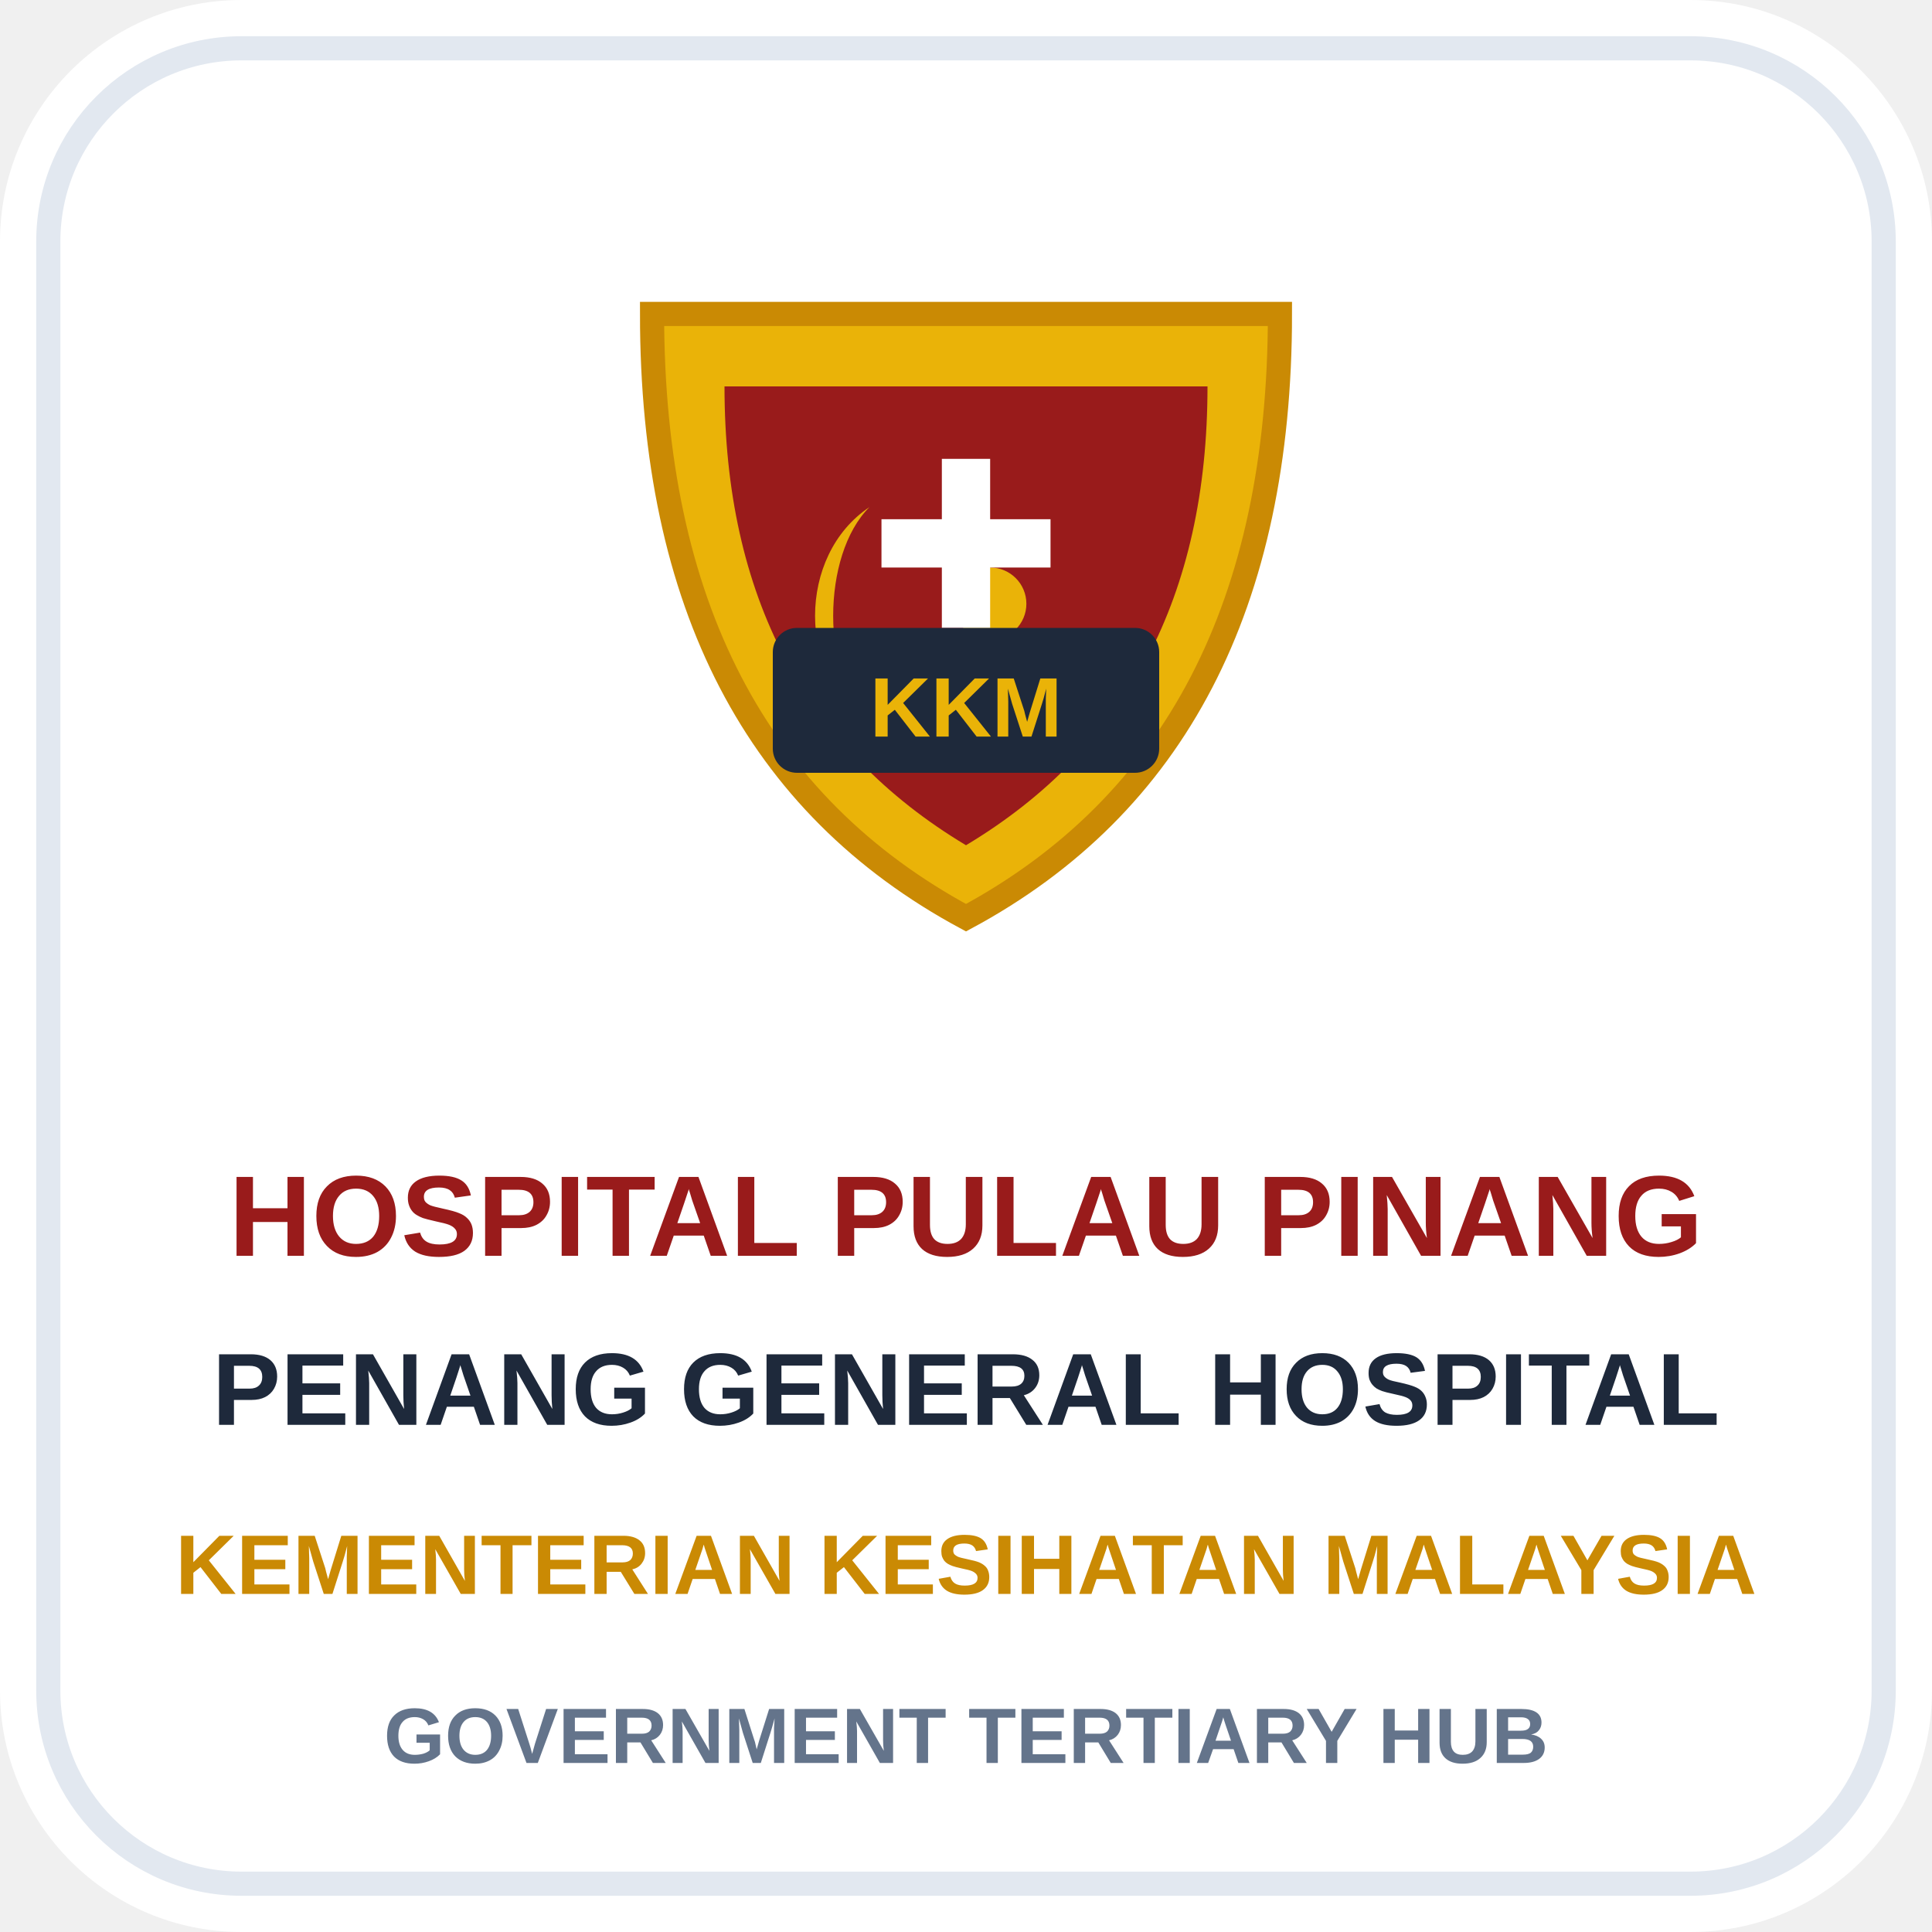
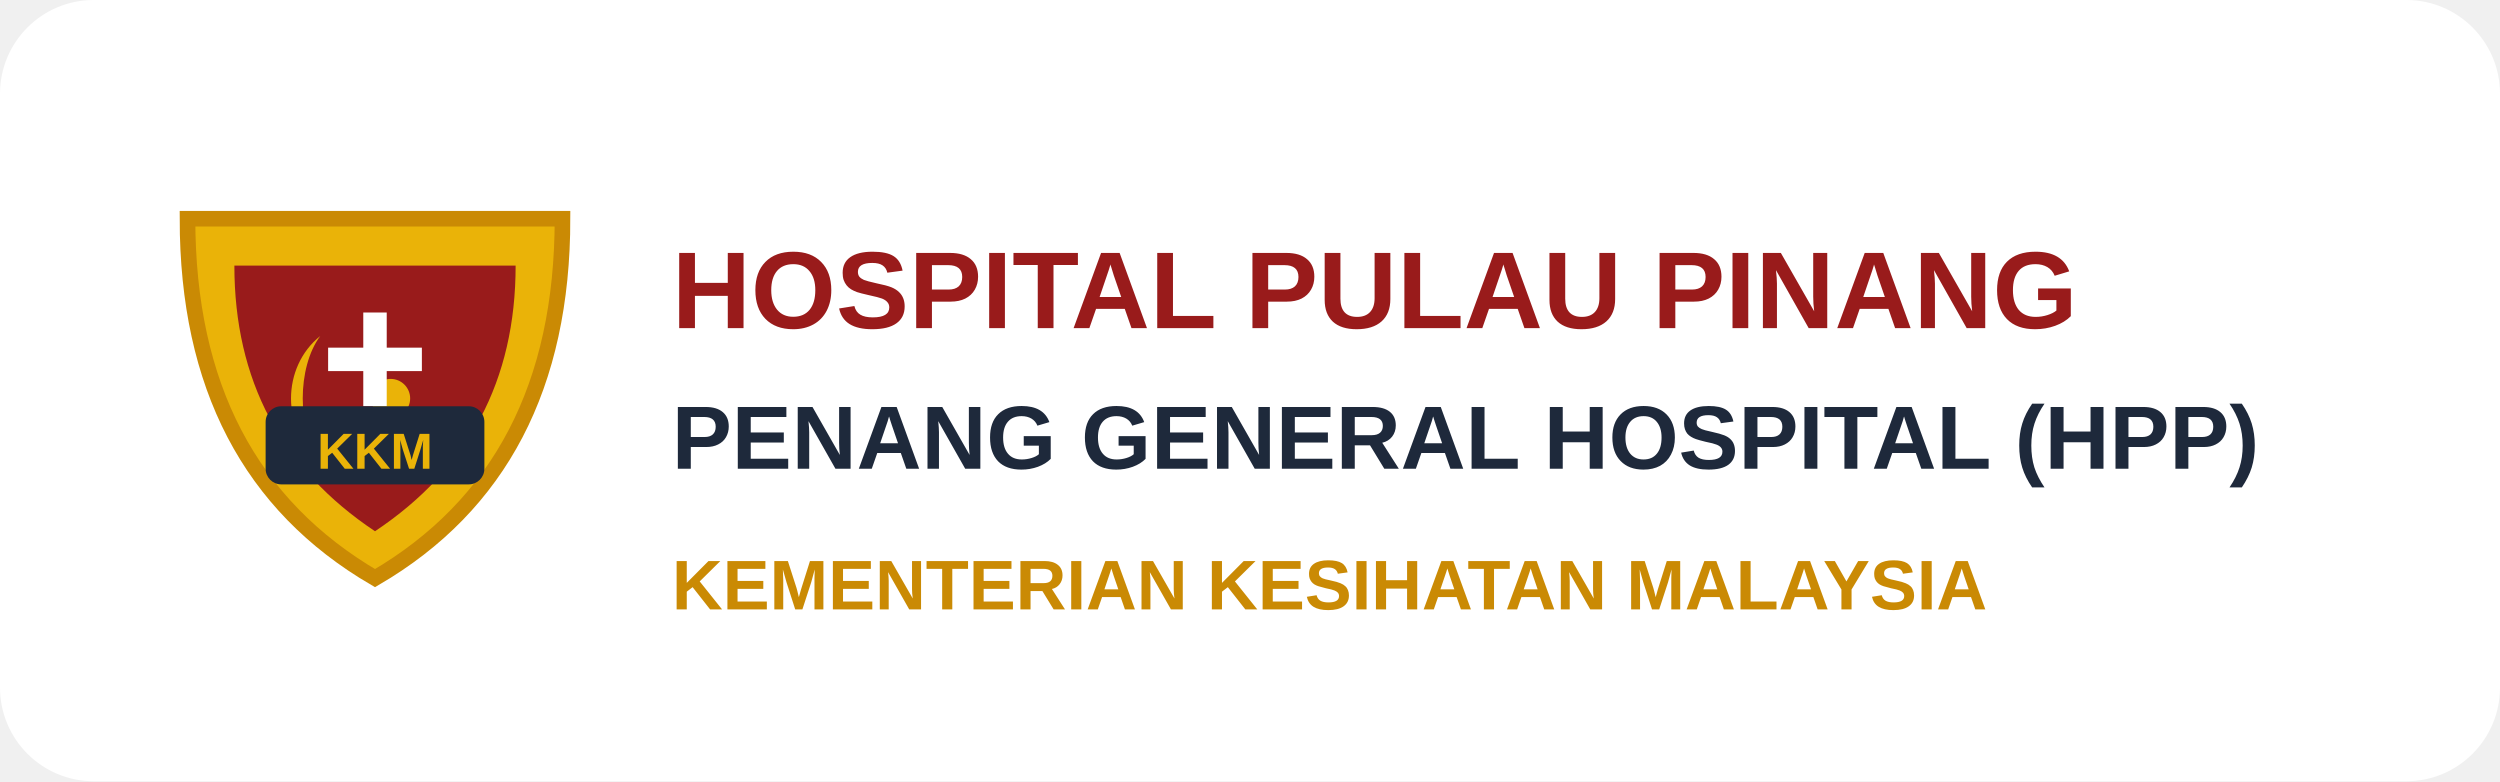
- <svg xmlns="http://www.w3.org/2000/svg" viewBox="0 0 160 160" width="160" height="160">
-   <rect width="160" height="160" rx="20" fill="#FFFFFF" />
-   <rect x="4" y="4" width="152" height="152" rx="16" fill="none" stroke="#E2E8F0" stroke-width="2" />
-   <g transform="translate(80, 50)">
-     <path d="M -26 -24 L 26 -24 Q 26 12 0 26 Q -26 12 -26 -24 Z" fill="#EAB308" stroke="#CA8A04" stroke-width="2" />
-     <path d="M -20 -18 L 20 -18 Q 20 8 0 20 Q -20 8 -20 -18 Z" fill="#991B1B" />
-     <path d="M -8 -8 C -14 -4, -14 6, -8 10 C -12 6, -12 -4, -8 -8 Z" fill="#EAB308" />
-     <circle cx="2" cy="0" r="3" fill="#EAB308" />
-     <rect x="-2" y="-12" width="4" height="14" fill="#FFFFFF" />
-     <rect x="-7" y="-7" width="14" height="4" fill="#FFFFFF" />
-     <rect x="-16" y="2" width="32" height="12" rx="2" fill="#1E293B" />
-     <text x="0" y="11" font-family="Arial, sans-serif" font-size="7" font-weight="900" fill="#EAB308" text-anchor="middle">KKM</text>
+ <svg xmlns="http://www.w3.org/2000/svg" viewBox="0 0 320 100" width="320" height="100">
+   <rect width="320" height="100" rx="12" fill="#FFFFFF" />
+   <g transform="translate(48, 50)">
+     <path d="M -24 -22 L 24 -22 Q 24 10 0 24 Q -24 10 -24 -22 Z" fill="#EAB308" stroke="#CA8A04" stroke-width="2" />
+     <path d="M -18 -16 L 18 -16 Q 18 6 0 18 Q -18 6 -18 -16 Z" fill="#991B1B" />
+     <path d="M -7 -7 C -12 -3, -12 5, -7 9 C -10 5, -10 -3, -7 -7 Z" fill="#EAB308" />
+     <circle cx="2" cy="1" r="2.5" fill="#EAB308" />
+     <rect x="-1.5" y="-10" width="3" height="12" fill="#FFFFFF" />
+     <rect x="-6" y="-5.5" width="12" height="3" fill="#FFFFFF" />
+     <rect x="-14" y="2" width="28" height="10" rx="2" fill="#1E293B" />
+     <text x="0" y="10" font-family="Arial, sans-serif" font-size="6.5" font-weight="900" fill="#EAB308" text-anchor="middle">KKM</text>
  </g>
-   <text x="80" y="104" font-family="Arial, sans-serif" font-size="9.5" font-weight="900" fill="#991B1B" text-anchor="middle">HOSPITAL PULAU PINANG</text>
-   <text x="80" y="118" font-family="Arial, sans-serif" font-size="8.5" font-weight="800" fill="#1E293B" text-anchor="middle">PENANG GENERAL HOSPITAL</text>
-   <text x="80" y="132" font-family="Arial, sans-serif" font-size="7" font-weight="700" fill="#CA8A04" text-anchor="middle">KEMENTERIAN KESIHATAN MALAYSIA</text>
-   <text x="80" y="146" font-family="Arial, sans-serif" font-size="6.5" font-weight="600" fill="#64748B" text-anchor="middle">GOVERNMENT TERTIARY HUB</text>
+   <text x="86" y="42" font-family="Arial, sans-serif" font-size="14" font-weight="900" fill="#991B1B">HOSPITAL PULAU PINANG</text>
+   <text x="86" y="60" font-family="Arial, sans-serif" font-size="11.5" font-weight="800" fill="#1E293B">PENANG GENERAL HOSPITAL (HPP)</text>
+   <text x="86" y="78" font-family="Arial, sans-serif" font-size="9" font-weight="700" fill="#CA8A04">KEMENTERIAN KESIHATAN MALAYSIA</text>
</svg>
